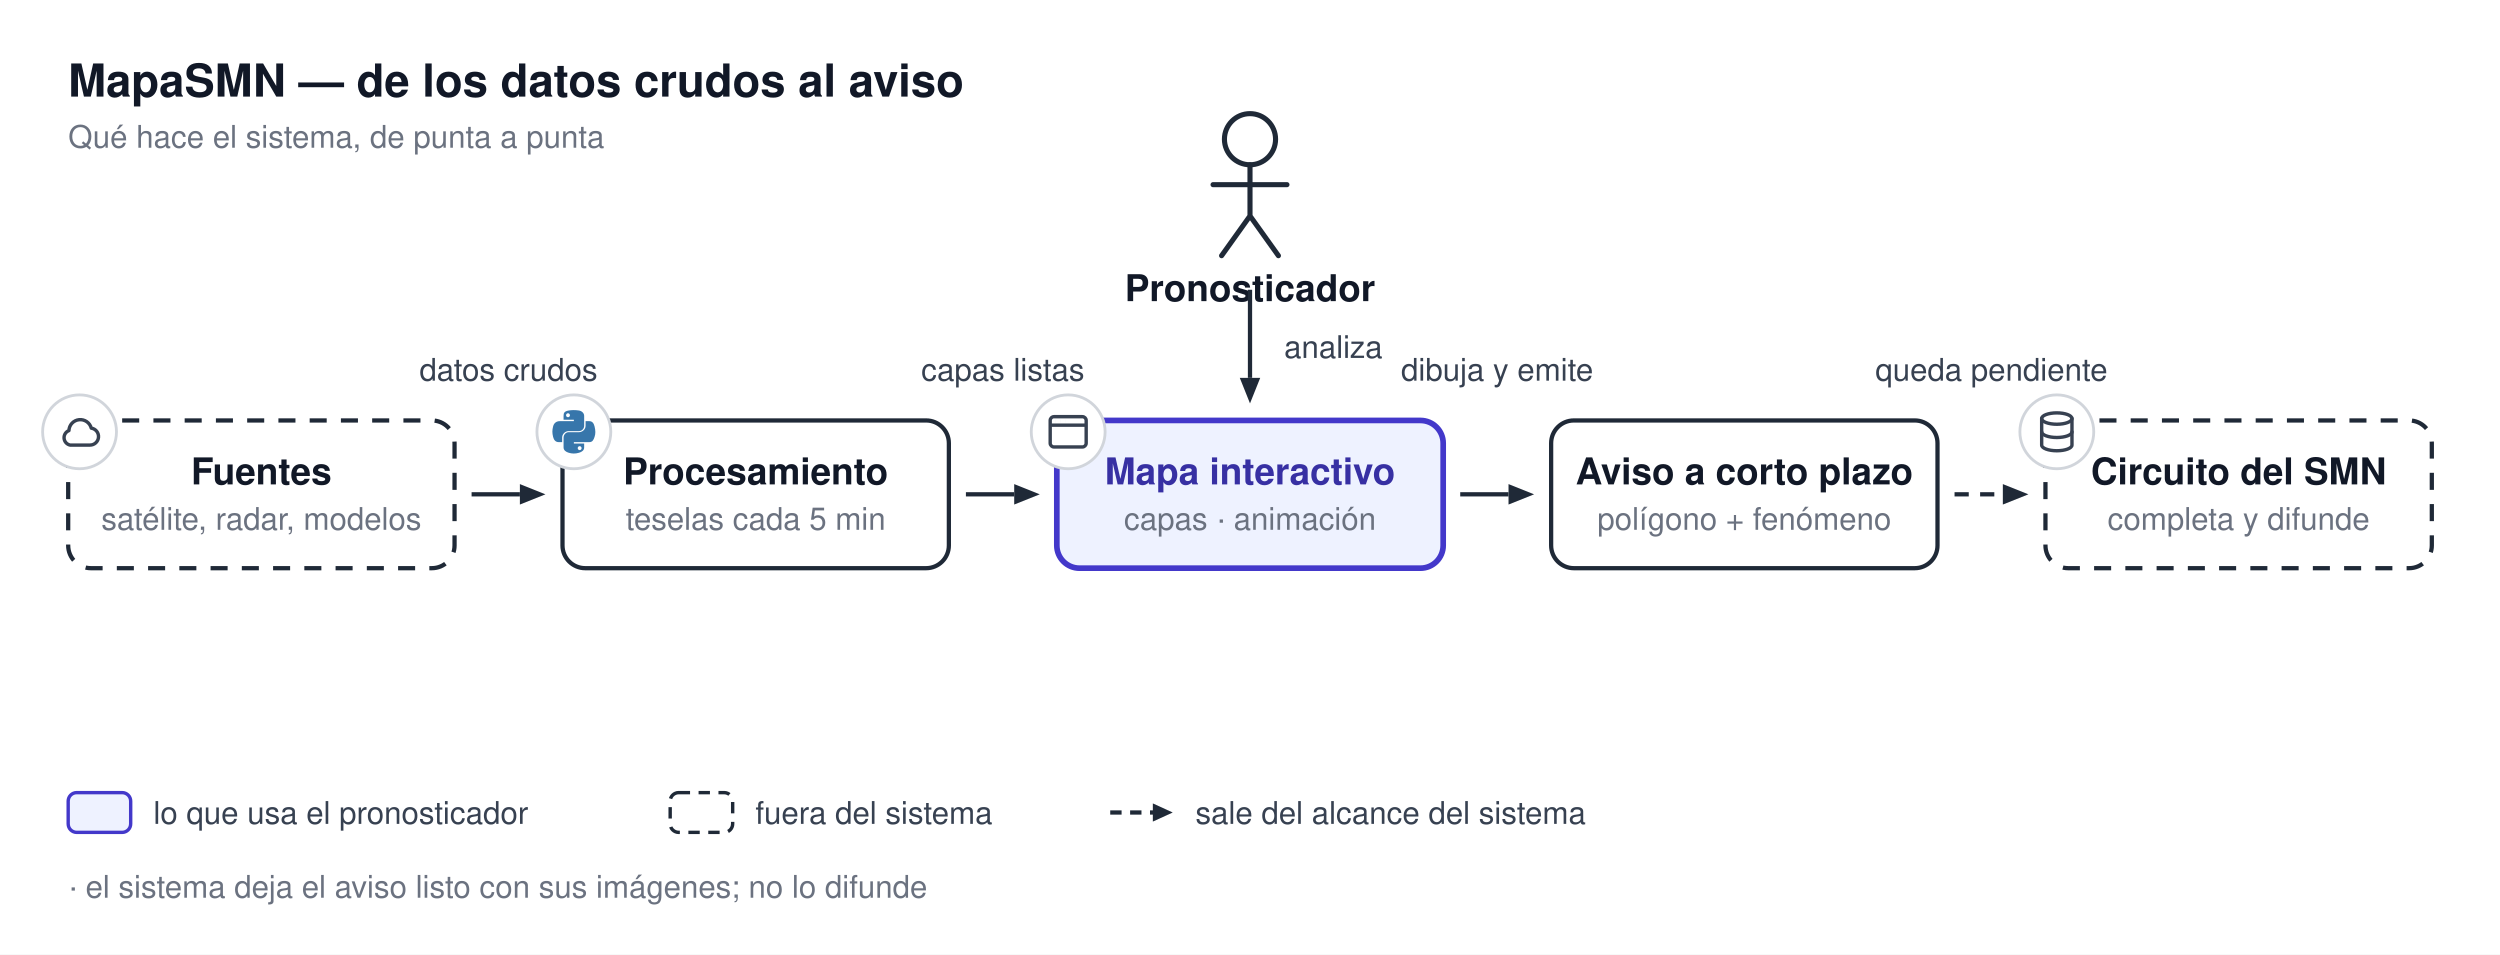
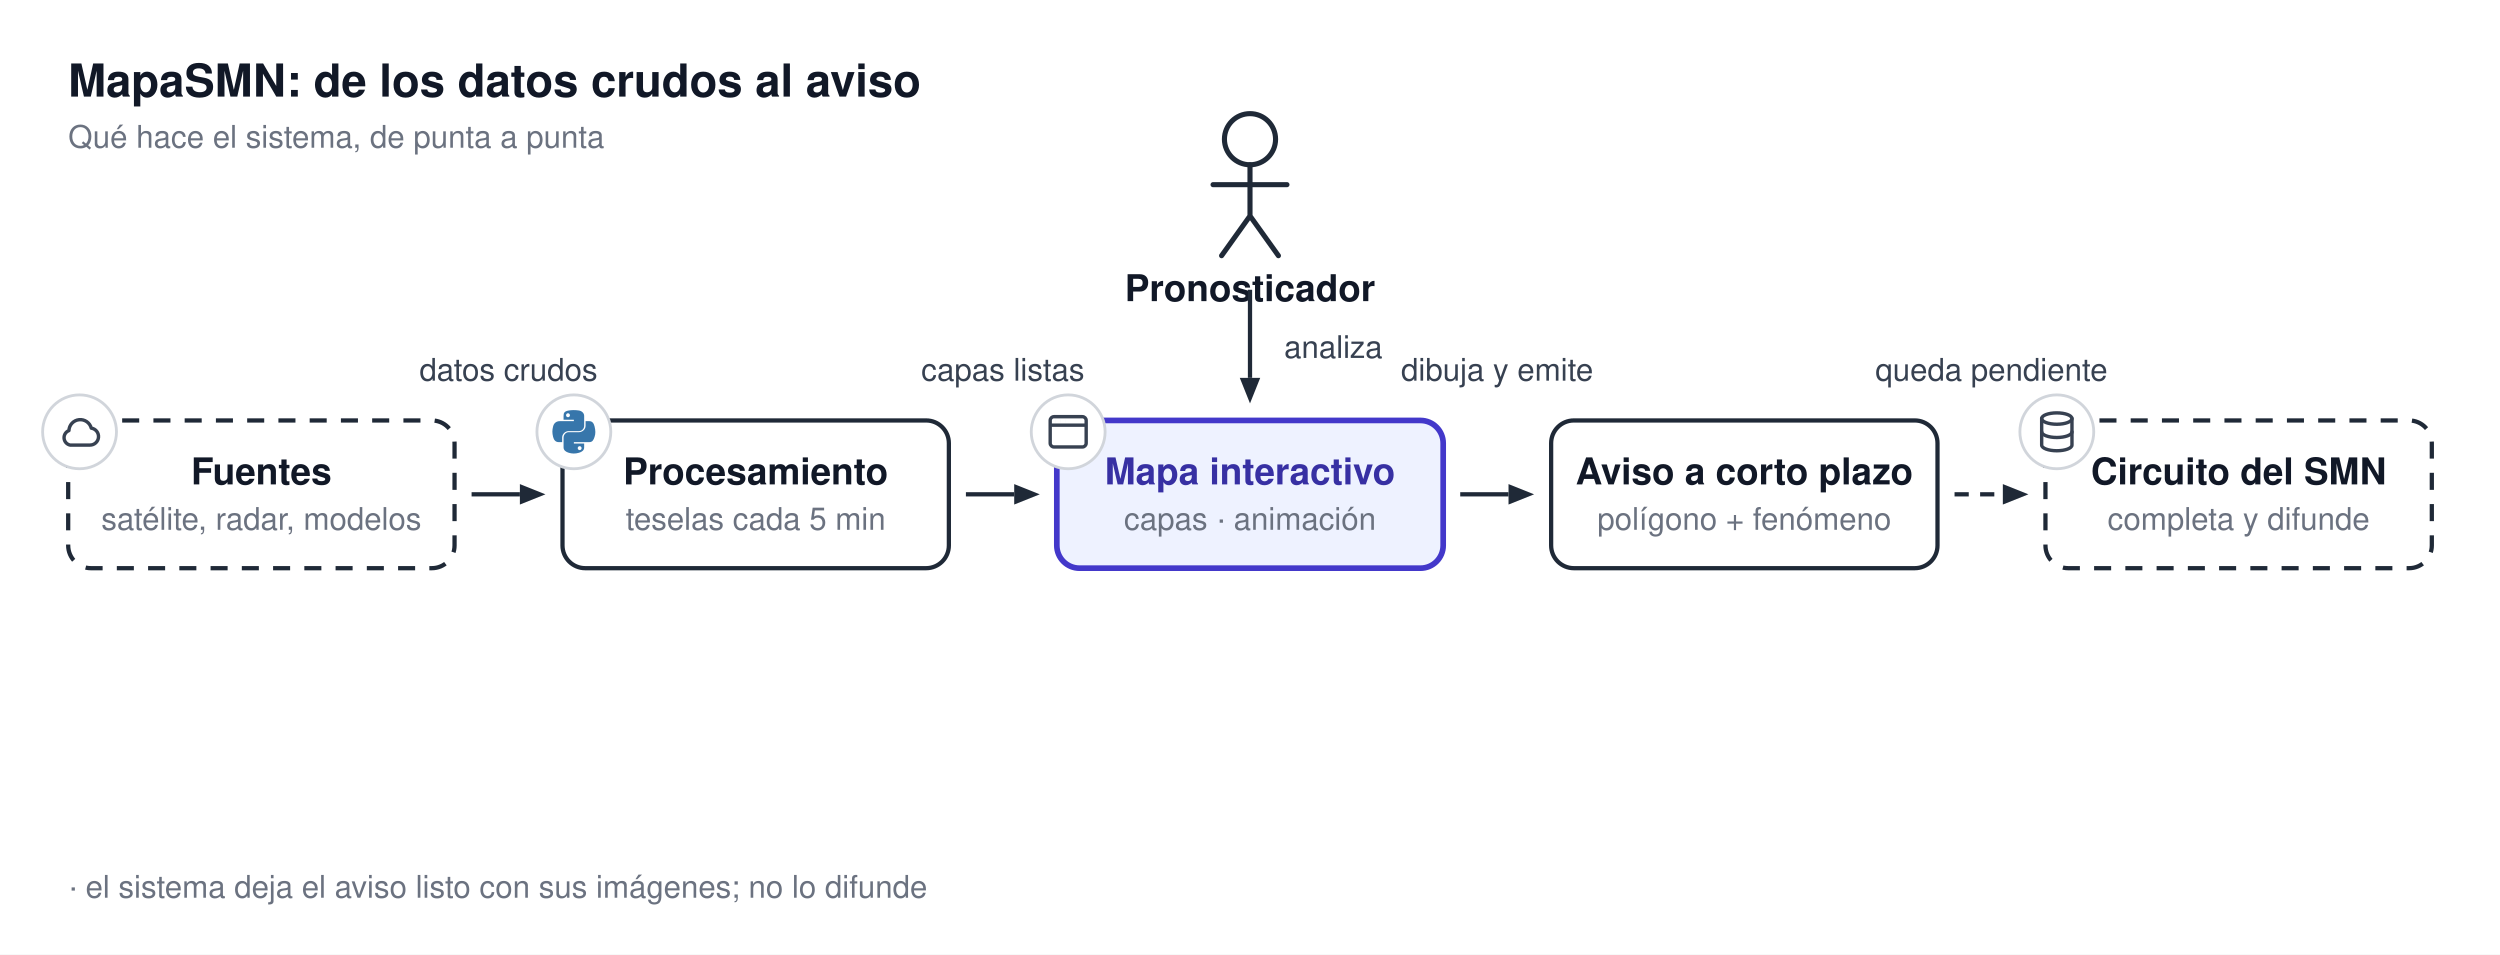
<svg xmlns="http://www.w3.org/2000/svg" viewBox="0 0 880 336" font-family="system-ui, 'Segoe UI', Helvetica, Arial, sans-serif">
  <rect width="880" height="336" fill="#ffffff" />
-   <text x="24" y="34" font-size="16" font-weight="600" fill="#111827">MapaSMN — de los datos crudos al aviso</text>
+   <text x="24" y="34" font-size="16" font-weight="600" fill="#111827">MapaSMN: de los datos crudos al aviso</text>
  <text x="24" y="52" font-size="11" fill="#6b7280">Qué hace el sistema, de punta a punta</text>
  <rect x="24" y="148" width="136" height="52" rx="8" fill="#ffffff" stroke="#1f2937" stroke-width="1.5" stroke-dasharray="6 5" />
  <text x="92.0" y="170.5" font-size="13" font-weight="600" fill="#111827" text-anchor="middle">Fuentes</text>
  <text x="92.0" y="186.5" font-size="11" fill="#6b7280" text-anchor="middle">satélite, radar, modelos</text>
  <circle cx="28" cy="152" r="13" fill="#ffffff" stroke="#d1d5db" />
-   <g transform="translate(20.0 144.0) scale(0.6667)" fill="none" stroke="#374151" stroke-width="1.8" stroke-linecap="round" stroke-linejoin="round">
+   <g transform="translate(20 144) scale(0.6667)" fill="none" stroke="#374151" stroke-width="1.8" stroke-linecap="round" stroke-linejoin="round">
    <path d="M17.5 19a4.5 4.5 0 0 0 .69-8.95 6 6 0 0 0-11.8 1.3A4 4 0 0 0 7 19z" />
  </g>
  <rect x="198" y="148" width="136" height="52" rx="8" fill="#ffffff" stroke="#1f2937" stroke-width="1.5" />
  <text x="266.0" y="170.5" font-size="13" font-weight="600" fill="#111827" text-anchor="middle">Procesamiento</text>
  <text x="266.0" y="186.5" font-size="11" fill="#6b7280" text-anchor="middle">teselas cada 5 min</text>
  <circle cx="202" cy="152" r="13" fill="#ffffff" stroke="#d1d5db" />
-   <g transform="translate(194.0 144.0) scale(0.125)">
+   <g transform="translate(194 144) scale(0.125)">
    <path fill="#3776AB" d="M49.33 62h29.159C86.606 62 93 55.132 93 46.981V19.183c0-7.912-6.632-13.856-14.555-15.176-5.014-.835-10.195-1.215-15.187-1.191-4.99.023-9.612.448-13.805 1.191C37.098 6.188 35 10.758 35 19.183V30h29v4H23.776c-8.484 0-15.914 5.108-18.237 14.811-2.681 11.12-2.8 17.919 0 29.53C7.614 86.983 12.569 93 21.054 93H31V79.952C31 70.315 39.428 62 49.33 62zm-1.838-39.11c-3.026 0-5.478-2.479-5.478-5.545 0-3.079 2.451-5.581 5.478-5.581 3.015 0 5.479 2.502 5.479 5.581-.001 3.066-2.465 5.545-5.479 5.545zm74.789 25.921C120.183 40.363 116.178 34 107.682 34H97v12.981C97 57.031 88.206 65 78.489 65H49.33C41.342 65 35 72.326 35 80.326v27.8c0 7.91 6.745 12.564 14.462 14.834 9.242 2.717 17.994 3.208 29.051 0C85.862 120.831 93 116.549 93 108.126V97H64v-4h43.682c8.484 0 11.647-5.776 14.599-14.66 3.047-9.145 2.916-17.799 0-29.529zm-41.955 55.606c3.027 0 5.479 2.479 5.479 5.547 0 3.076-2.451 5.579-5.479 5.579-3.015 0-5.478-2.502-5.478-5.579 0-3.068 2.463-5.547 5.478-5.547z" />
  </g>
  <rect x="372" y="148" width="136" height="52" rx="8" fill="#eef2ff" stroke="#4338ca" stroke-width="2" />
  <text x="440.0" y="170.5" font-size="13" font-weight="600" fill="#3730a3" text-anchor="middle">Mapa interactivo</text>
  <text x="440.0" y="186.5" font-size="11" fill="#6b7280" text-anchor="middle">capas · animación</text>
  <circle cx="376" cy="152" r="13" fill="#ffffff" stroke="#d1d5db" />
-   <g transform="translate(368.0 144.0) scale(0.6667)" fill="none" stroke="#374151" stroke-width="1.8" stroke-linejoin="round">
+   <g transform="translate(368 144) scale(0.6667)" fill="none" stroke="#374151" stroke-width="1.8" stroke-linejoin="round">
    <rect x="2.5" y="4" width="19" height="16" rx="2" />
    <path d="M2.5 8.5h19M5.5 6.3h.01M8 6.3h.01M10.5 6.3h.01" />
  </g>
  <rect x="546" y="148" width="136" height="52" rx="8" fill="#ffffff" stroke="#1f2937" stroke-width="1.5" />
  <text x="614.0" y="170.5" font-size="13" font-weight="600" fill="#111827" text-anchor="middle">Aviso a corto plazo</text>
  <text x="614.0" y="186.5" font-size="11" fill="#6b7280" text-anchor="middle">polígono + fenómeno</text>
  <rect x="720" y="148" width="136" height="52" rx="8" fill="#ffffff" stroke="#1f2937" stroke-width="1.5" stroke-dasharray="6 5" />
  <text x="788.0" y="170.5" font-size="13" font-weight="600" fill="#111827" text-anchor="middle">Circuito del SMN</text>
  <text x="788.0" y="186.5" font-size="11" fill="#6b7280" text-anchor="middle">completa y difunde</text>
  <circle cx="724" cy="152" r="13" fill="#ffffff" stroke="#d1d5db" />
-   <g transform="translate(716.0 144.0) scale(0.6667)" fill="none" stroke="#374151" stroke-width="1.8" stroke-linecap="round">
+   <g transform="translate(716 144) scale(0.6667)" fill="none" stroke="#374151" stroke-width="1.8" stroke-linecap="round">
    <ellipse cx="12" cy="5" rx="8" ry="3" />
    <path d="M4 5v14c0 1.66 3.58 3 8 3s8-1.34 8-3V5" />
    <path d="M4 12c0 1.66 3.58 3 8 3s8-1.34 8-3" />
  </g>
  <circle cx="440" cy="49" r="9" fill="none" stroke="#1f2937" stroke-width="1.8" />
  <path d="M440 58V76M427 65H453M440 76L430 90M440 76L450 90" stroke="#1f2937" stroke-width="1.8" fill="none" stroke-linecap="round" />
  <text x="440" y="106" font-size="13" font-weight="600" fill="#111827" text-anchor="middle">Pronosticador</text>
  <line x1="166.0" y1="174.0" x2="183.0" y2="174.0" stroke="#1f2937" stroke-width="1.5" />
  <polygon points="192.0,174.0 183.0,177.6 183.0,170.4" fill="#1f2937" />
  <text x="179.0" y="134.0" font-size="11" fill="#374151" text-anchor="middle">datos crudos</text>
  <line x1="340.0" y1="174.0" x2="357.0" y2="174.0" stroke="#1f2937" stroke-width="1.5" />
  <polygon points="366.0,174.0 357.0,177.6 357.0,170.4" fill="#1f2937" />
  <text x="353.0" y="134.0" font-size="11" fill="#374151" text-anchor="middle">capas listas</text>
  <line x1="514.0" y1="174.0" x2="531.0" y2="174.0" stroke="#1f2937" stroke-width="1.5" />
  <polygon points="540.0,174.0 531.0,177.6 531.0,170.4" fill="#1f2937" />
  <text x="527.0" y="134.0" font-size="11" fill="#374151" text-anchor="middle">dibuja y emite</text>
  <line x1="688.0" y1="174.0" x2="705.0" y2="174.0" stroke="#1f2937" stroke-width="1.5" stroke-dasharray="5 4" />
  <polygon points="714.0,174.0 705.0,177.6 705.0,170.4" fill="#1f2937" />
  <text x="701.0" y="134.0" font-size="11" fill="#374151" text-anchor="middle">queda pendiente</text>
  <line x1="440.0" y1="102.0" x2="440.0" y2="133.0" stroke="#1f2937" stroke-width="1.5" />
  <polygon points="440.0,142.0 436.4,133.0 443.6,133.0" fill="#1f2937" />
  <text x="452.0" y="126.0" font-size="11" fill="#374151" text-anchor="start">analiza</text>
-   <rect x="24.0" y="279" width="22" height="14" rx="3" fill="#eef2ff" stroke="#4338ca" stroke-width="1.2" />
-   <text x="54.0" y="290" font-size="11" fill="#374151">lo que usa el pronosticador</text>
-   <rect x="235.9" y="279" width="22" height="14" rx="3" fill="#ffffff" stroke="#1f2937" stroke-width="1.2" stroke-dasharray="4 3" />
-   <text x="265.9" y="290" font-size="11" fill="#374151">fuera del sistema</text>
-   <line x1="390.8" y1="286" x2="406.8" y2="286" stroke="#1f2937" stroke-width="1.5" stroke-dasharray="4 3" />
-   <polygon points="412.8,286 405.8,282.8 405.8,289.2" fill="#1f2937" />
-   <text x="420.8" y="290" font-size="11" fill="#374151">sale del alcance del sistema</text>
  <text x="24" y="316" font-size="11" fill="#6b7280">· el sistema deja el aviso listo con sus imágenes; no lo difunde</text>
</svg>
